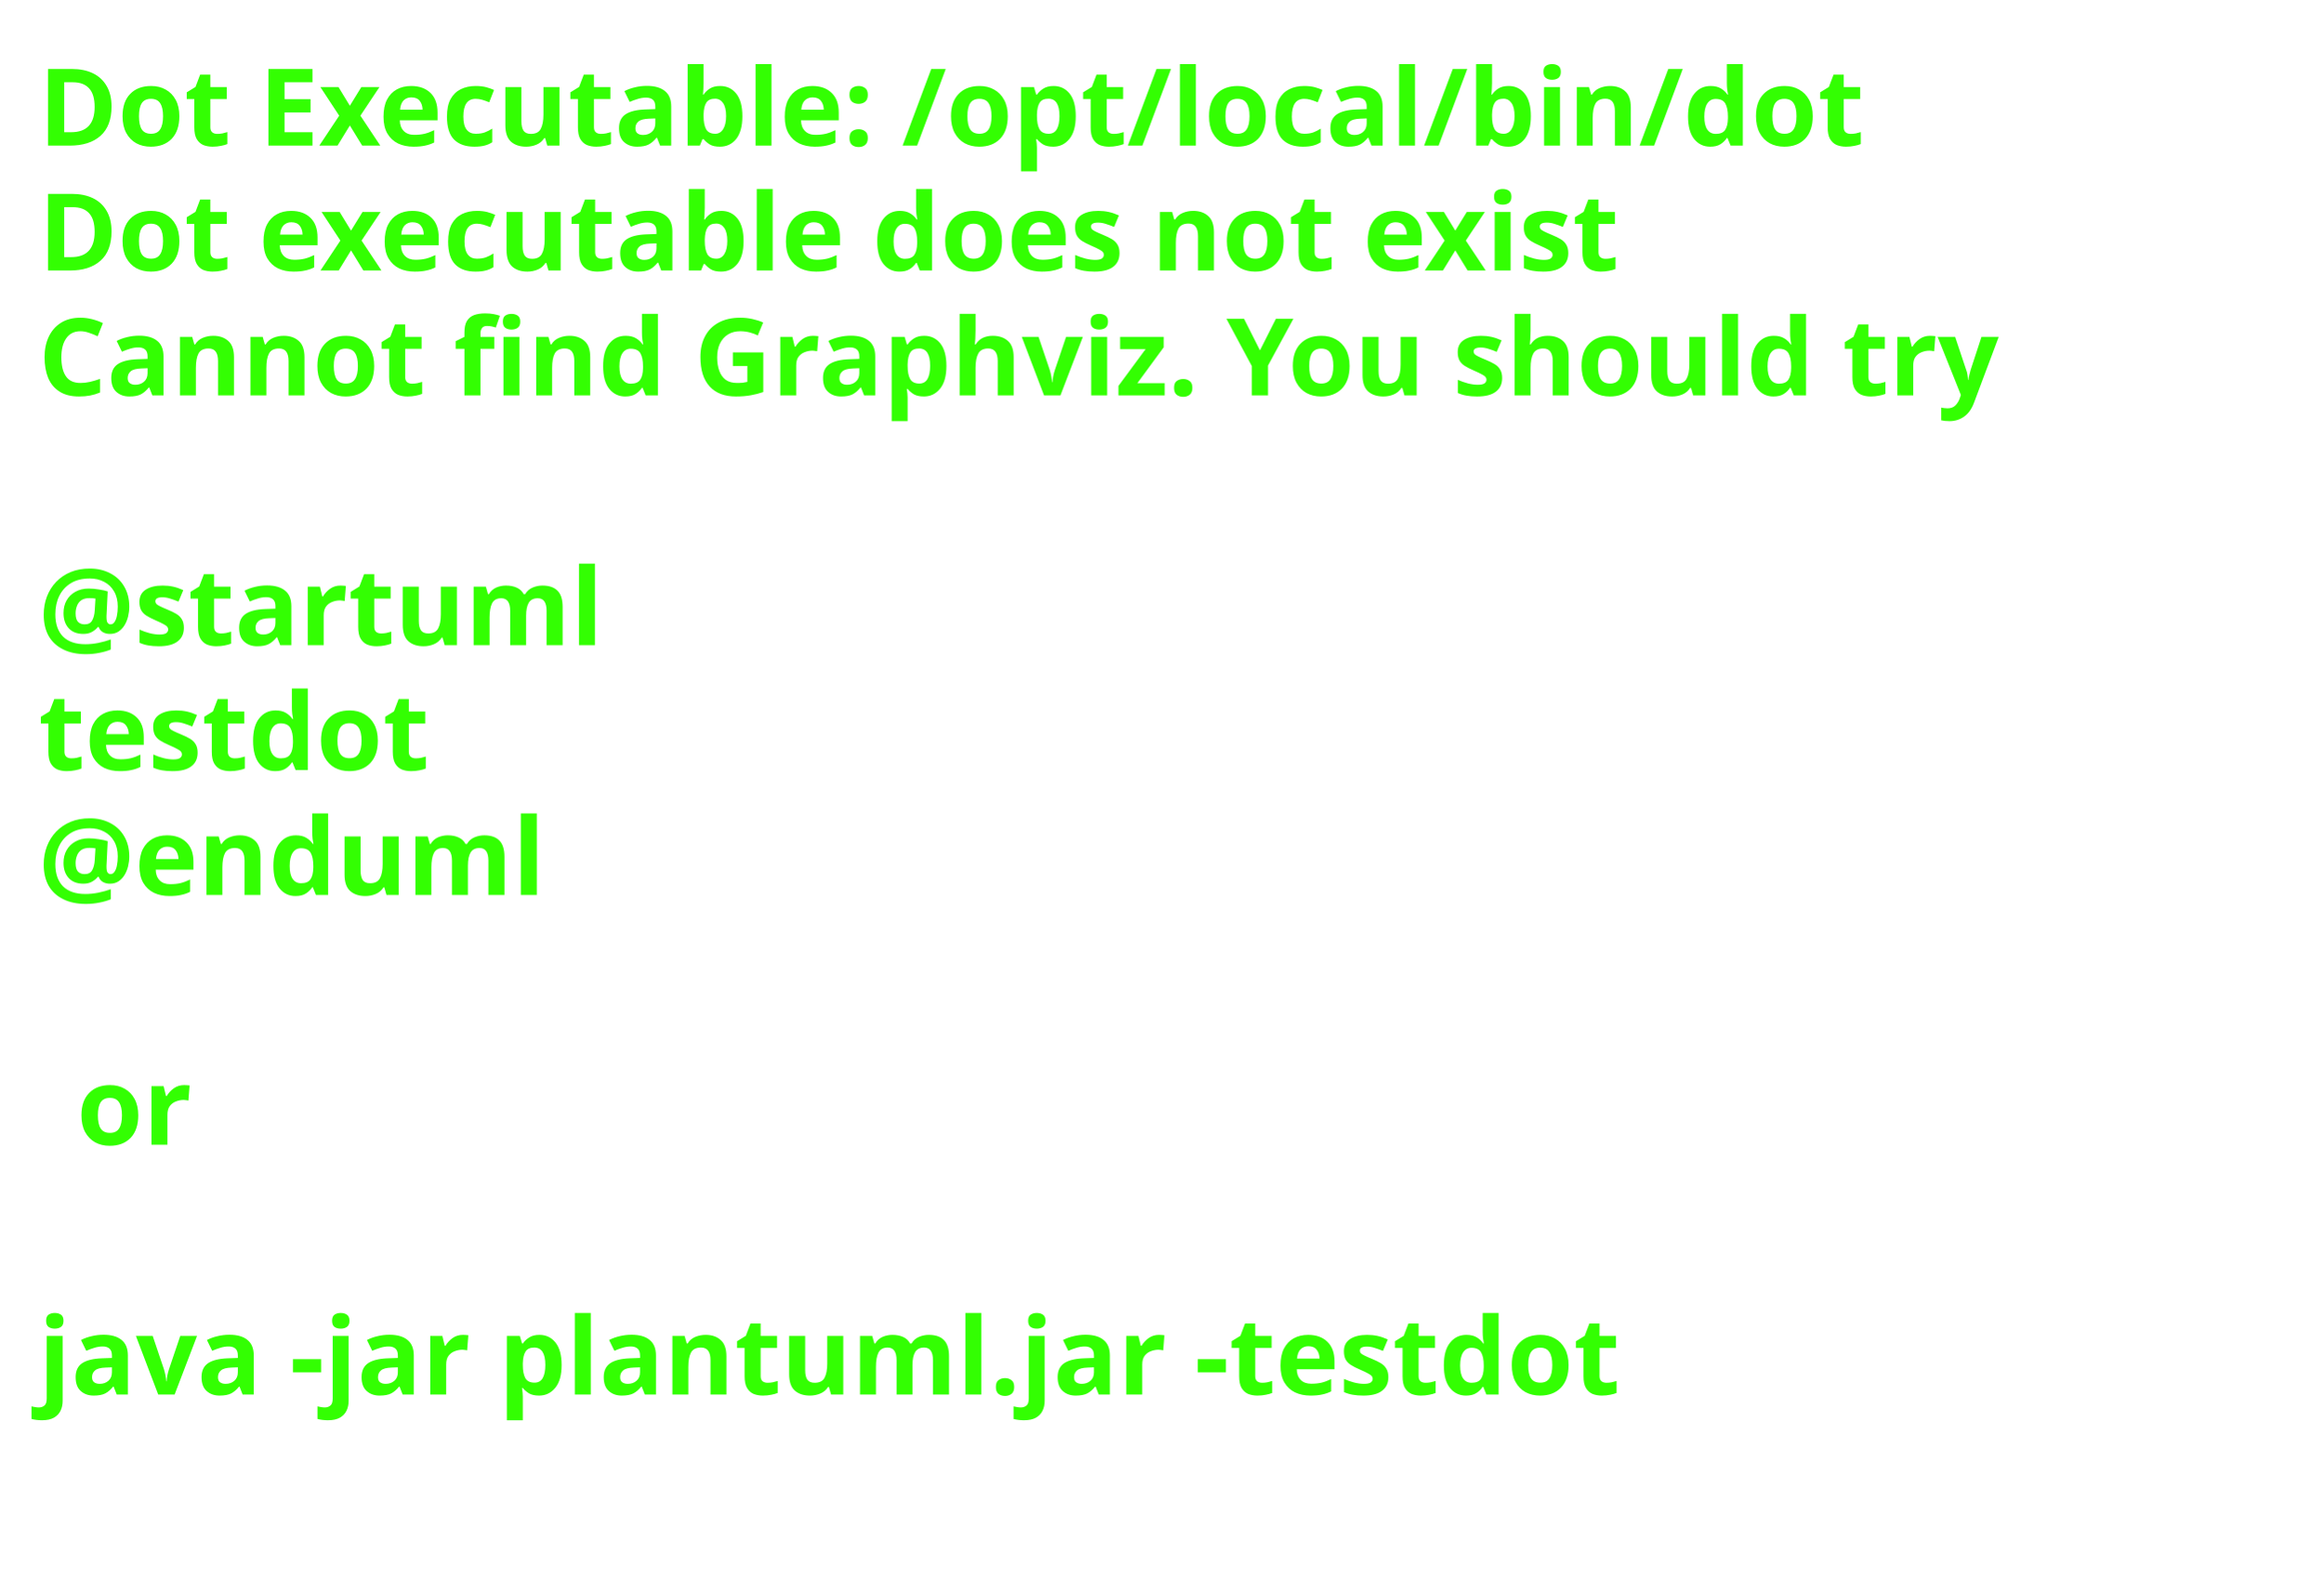
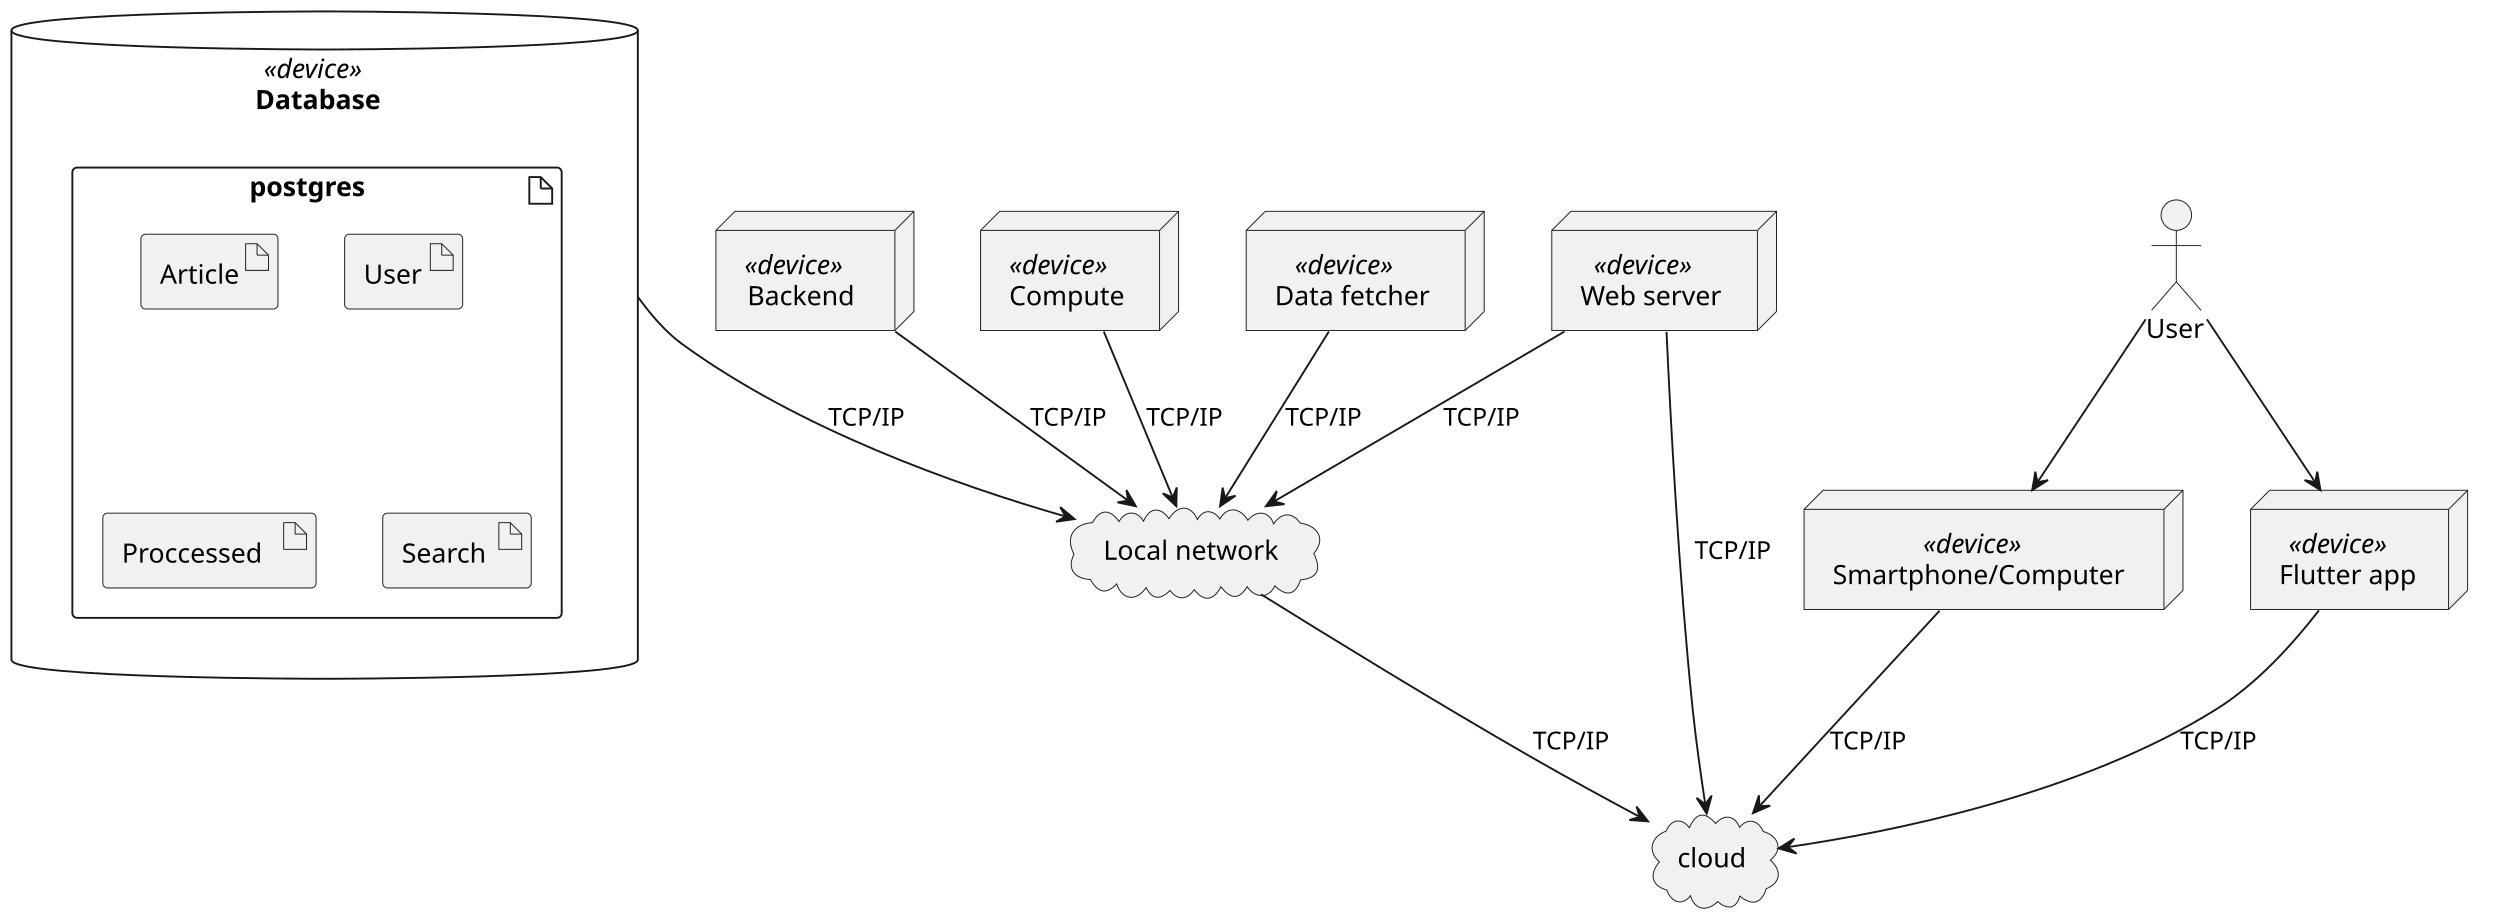
- <svg xmlns="http://www.w3.org/2000/svg" contentStyleType="text/css" height="206px" preserveAspectRatio="none" style="width:303px;height:206px;background:#FFFFFF;" version="1.1" viewBox="0 0 303 206" width="303px" zoomAndPan="magnify">
+ <svg xmlns="http://www.w3.org/2000/svg" contentStyleType="text/css" height="485px" preserveAspectRatio="none" style="width:1313px;height:485px;background:#FFFFFF;" version="1.1" viewBox="0 0 1313 485" width="1313px" zoomAndPan="magnify">
  <defs />
  <g>
-     <text fill="#33FF02" font-family="sans-serif" font-size="14" font-weight="bold" lengthAdjust="spacing" textLength="261" x="5" y="19">Dot Executable: /opt/local/bin/dot</text>
-     <text fill="#33FF02" font-family="sans-serif" font-size="14" font-weight="bold" lengthAdjust="spacing" textLength="237" x="5" y="35.297">Dot executable does not exist</text>
-     <text fill="#33FF02" font-family="sans-serif" font-size="14" font-weight="bold" lengthAdjust="spacing" textLength="291" x="5" y="51.594">Cannot find Graphviz. You should try</text>
-     <text fill="#33FF02" font-family="sans-serif" font-size="14" font-weight="bold" lengthAdjust="spacing" textLength="5" x="5" y="67.891"> </text>
-     <text fill="#33FF02" font-family="sans-serif" font-size="14" font-weight="bold" lengthAdjust="spacing" textLength="79" x="5" y="84.188">@startuml</text>
-     <text fill="#33FF02" font-family="sans-serif" font-size="14" font-weight="bold" lengthAdjust="spacing" textLength="57" x="5" y="100.484">testdot</text>
-     <text fill="#33FF02" font-family="sans-serif" font-size="14" font-weight="bold" lengthAdjust="spacing" textLength="72" x="5" y="116.781">@enduml</text>
-     <text fill="#33FF02" font-family="sans-serif" font-size="14" font-weight="bold" lengthAdjust="spacing" textLength="5" x="5" y="133.078"> </text>
-     <text fill="#33FF02" font-family="sans-serif" font-size="14" font-weight="bold" lengthAdjust="spacing" textLength="17" x="10" y="149.375">or</text>
-     <text fill="#33FF02" font-family="sans-serif" font-size="14" font-weight="bold" lengthAdjust="spacing" textLength="5" x="5" y="165.672"> </text>
-     <text fill="#33FF02" font-family="sans-serif" font-size="14" font-weight="bold" lengthAdjust="spacing" textLength="227" x="5" y="181.969">java -jar plantuml.jar -testdot</text>
-     <text fill="#33FF02" font-family="sans-serif" font-size="14" font-weight="bold" lengthAdjust="spacing" textLength="5" x="5" y="198.266"> </text>
+     <g id="cluster_db">
+       <path d="M6,16 C6,6 170.5,6 170.5,6 C170.5,6 335,6 335,16 L335,346.5 C335,356.5 170.5,356.5 170.5,356.5 C170.5,356.5 6,356.5 6,346.5 L6,16 " fill="none" style="stroke:#181818;stroke-width:1.0;" />
+       <path d="M6,16 C6,26 170.5,26 170.5,26 C170.5,26 335,26 335,16 " fill="none" style="stroke:#181818;stroke-width:1.0;" />
+       <text fill="#000000" font-family="sans-serif" font-size="14" font-style="italic" lengthAdjust="spacing" textLength="64" x="138.5" y="40.995">«device»</text>
+       <text fill="#000000" font-family="sans-serif" font-size="14" font-weight="bold" lengthAdjust="spacing" textLength="73" x="134" y="57.292">Database</text>
+     </g>
+     <g id="cluster_postgres">
+       <rect fill="none" height="236.5" rx="2.5" ry="2.5" style="stroke:#181818;stroke-width:1.0;" width="257" x="38" y="88" />
+       <polygon fill="none" points="278,93,278,107,290,107,290,99,284,93,278,93" style="stroke:#181818;stroke-width:1.0;" />
+       <line style="stroke:#181818;stroke-width:1.0;" x1="284" x2="284" y1="93" y2="99" />
+       <line style="stroke:#181818;stroke-width:1.0;" x1="290" x2="284" y1="99" y2="99" />
+       <text fill="#000000" font-family="sans-serif" font-size="14" font-weight="bold" lengthAdjust="spacing" textLength="71" x="131" y="102.995">postgres</text>
+     </g>
+     <g id="elem_backend">
+       <polygon fill="#F1F1F1" points="376,121,386,111,480,111,480,163.594,470,173.594,376,173.594,376,121" style="stroke:#181818;stroke-width:0.5;" />
+       <line style="stroke:#181818;stroke-width:0.5;" x1="470" x2="480" y1="121" y2="111" />
+       <line style="stroke:#181818;stroke-width:0.5;" x1="376" x2="470" y1="121" y2="121" />
+       <line style="stroke:#181818;stroke-width:0.5;" x1="470" x2="470" y1="121" y2="173.594" />
+       <text fill="#000000" font-family="sans-serif" font-size="14" font-style="italic" lengthAdjust="spacing" textLength="64" x="391" y="143.995">«device»</text>
+       <text fill="#000000" font-family="sans-serif" font-size="14" lengthAdjust="spacing" textLength="61" x="392.5" y="160.292">Backend</text>
+     </g>
+     <g id="elem_compute">
+       <polygon fill="#F1F1F1" points="515,121,525,111,619,111,619,163.594,609,173.594,515,173.594,515,121" style="stroke:#181818;stroke-width:0.5;" />
+       <line style="stroke:#181818;stroke-width:0.5;" x1="609" x2="619" y1="121" y2="111" />
+       <line style="stroke:#181818;stroke-width:0.5;" x1="515" x2="609" y1="121" y2="121" />
+       <line style="stroke:#181818;stroke-width:0.5;" x1="609" x2="609" y1="121" y2="173.594" />
+       <text fill="#000000" font-family="sans-serif" font-size="14" font-style="italic" lengthAdjust="spacing" textLength="64" x="530" y="143.995">«device»</text>
+       <text fill="#000000" font-family="sans-serif" font-size="14" lengthAdjust="spacing" textLength="64" x="530" y="160.292">Compute</text>
+     </g>
+     <g id="elem_local_network">
+       <path d="M573.792,274.467 C577.855,266.935 583.118,267.424 587.73,273.921 C590.991,268.118 597.144,267.905 600.584,273.723 C603.856,266.308 609.309,265.996 613.96,272.386 C618.354,265.416 625.021,264.508 628.93,272.859 C631.864,267.095 637.417,267.773 640.638,272.54 C644.998,265.194 651.689,267.041 655.386,273.262 C659.583,267.995 666.446,267.954 668.904,275.149 C672.765,269.238 678.684,268.632 682.9,274.735 C691.423,275.817 696.947,282.724 689.988,290.686 C693.821,298.407 692.716,303.551 683.08,304.574 C680.192,312.752 675.65,313.473 669.538,307.704 C666.092,314.997 658.858,313.864 655.013,308.15 C650.448,315.689 645.841,314.152 641.218,308.208 C637.508,315.305 632.388,316.469 627.217,309.68 C623.557,315.106 618.553,315.523 614.509,310.13 C609.747,314.871 605.319,315.37 601.943,308.616 C597.04,315.957 589.341,315.386 586.462,306.666 C580.58,312.952 576.382,310.712 572.618,304.348 C564.735,303.984 560.045,299.11 564.064,291.075 C559.161,281.916 564.199,275.136 573.792,274.467 " fill="#F1F1F1" style="stroke:#181818;stroke-width:0.5;" />
+       <text fill="#000000" font-family="sans-serif" font-size="14" lengthAdjust="spacing" textLength="95" x="579.5" y="293.995">Local network</text>
+     </g>
+     <g id="elem_Article">
+       <rect fill="#F1F1F1" height="39.297" rx="2.5" ry="2.5" style="stroke:#181818;stroke-width:0.5;" width="72" x="74" y="123" />
+       <polygon fill="#F1F1F1" points="129,128,129,142,141,142,141,134,135,128,129,128" style="stroke:#181818;stroke-width:0.5;" />
+       <line style="stroke:#181818;stroke-width:0.5;" x1="135" x2="135" y1="128" y2="134" />
+       <line style="stroke:#181818;stroke-width:0.5;" x1="141" x2="135" y1="134" y2="134" />
+       <text fill="#000000" font-family="sans-serif" font-size="14" lengthAdjust="spacing" textLength="42" x="84" y="148.995">Article</text>
+     </g>
+     <g id="elem_User">
+       <rect fill="#F1F1F1" height="39.297" rx="2.5" ry="2.5" style="stroke:#181818;stroke-width:0.5;" width="62" x="181" y="123" />
+       <polygon fill="#F1F1F1" points="226,128,226,142,238,142,238,134,232,128,226,128" style="stroke:#181818;stroke-width:0.5;" />
+       <line style="stroke:#181818;stroke-width:0.5;" x1="232" x2="232" y1="128" y2="134" />
+       <line style="stroke:#181818;stroke-width:0.5;" x1="238" x2="232" y1="134" y2="134" />
+       <text fill="#000000" font-family="sans-serif" font-size="14" lengthAdjust="spacing" textLength="32" x="191" y="148.995">User</text>
+     </g>
+     <g id="elem_Proccessed">
+       <rect fill="#F1F1F1" height="39.297" rx="2.5" ry="2.5" style="stroke:#181818;stroke-width:0.5;" width="112" x="54" y="269.5" />
+       <polygon fill="#F1F1F1" points="149,274.5,149,288.5,161,288.5,161,280.5,155,274.5,149,274.5" style="stroke:#181818;stroke-width:0.5;" />
+       <line style="stroke:#181818;stroke-width:0.5;" x1="155" x2="155" y1="274.5" y2="280.5" />
+       <line style="stroke:#181818;stroke-width:0.5;" x1="161" x2="155" y1="280.5" y2="280.5" />
+       <text fill="#000000" font-family="sans-serif" font-size="14" lengthAdjust="spacing" textLength="82" x="64" y="295.495">Proccessed</text>
+     </g>
+     <g id="elem_Search">
+       <rect fill="#F1F1F1" height="39.297" rx="2.5" ry="2.5" style="stroke:#181818;stroke-width:0.5;" width="78" x="201" y="269.5" />
+       <polygon fill="#F1F1F1" points="262,274.5,262,288.5,274,288.5,274,280.5,268,274.5,262,274.5" style="stroke:#181818;stroke-width:0.5;" />
+       <line style="stroke:#181818;stroke-width:0.5;" x1="268" x2="268" y1="274.5" y2="280.5" />
+       <line style="stroke:#181818;stroke-width:0.5;" x1="274" x2="268" y1="280.5" y2="280.5" />
+       <text fill="#000000" font-family="sans-serif" font-size="14" lengthAdjust="spacing" textLength="48" x="211" y="295.495">Search</text>
+     </g>
+     <g id="elem_app">
+       <polygon fill="#F1F1F1" points="1182,267.5,1192,257.5,1296,257.5,1296,310.094,1286,320.094,1182,320.094,1182,267.5" style="stroke:#181818;stroke-width:0.5;" />
+       <line style="stroke:#181818;stroke-width:0.5;" x1="1286" x2="1296" y1="267.5" y2="257.5" />
+       <line style="stroke:#181818;stroke-width:0.5;" x1="1182" x2="1286" y1="267.5" y2="267.5" />
+       <line style="stroke:#181818;stroke-width:0.5;" x1="1286" x2="1286" y1="267.5" y2="320.094" />
+       <text fill="#000000" font-family="sans-serif" font-size="14" font-style="italic" lengthAdjust="spacing" textLength="64" x="1202" y="290.495">«device»</text>
+       <text fill="#000000" font-family="sans-serif" font-size="14" lengthAdjust="spacing" textLength="74" x="1197" y="306.792">Flutter app</text>
+     </g>
+     <g id="elem_crawler">
+       <polygon fill="#F1F1F1" points="654.5,121,664.5,111,779.5,111,779.5,163.594,769.5,173.594,654.5,173.594,654.5,121" style="stroke:#181818;stroke-width:0.5;" />
+       <line style="stroke:#181818;stroke-width:0.5;" x1="769.5" x2="779.5" y1="121" y2="111" />
+       <line style="stroke:#181818;stroke-width:0.5;" x1="654.5" x2="769.5" y1="121" y2="121" />
+       <line style="stroke:#181818;stroke-width:0.5;" x1="769.5" x2="769.5" y1="121" y2="173.594" />
+       <text fill="#000000" font-family="sans-serif" font-size="14" font-style="italic" lengthAdjust="spacing" textLength="64" x="680" y="143.995">«device»</text>
+       <text fill="#000000" font-family="sans-serif" font-size="14" lengthAdjust="spacing" textLength="85" x="669.5" y="160.292">Data fetcher</text>
+     </g>
+     <g id="elem__cloud">
+       <path d="M875.095,436.502 C877.456,430.403 883.164,429.204 887.234,434.716 C890.876,426.821 895.116,425.805 901.08,432.513 C905.393,427.493 911.115,428.077 913.592,434.517 C918.155,429.167 923.458,430.892 926.061,436.707 C933.778,438.903 936.946,445.877 929.802,451.765 C935.766,457.077 935.583,463.509 927.605,466.781 C925.048,474.929 919.928,475.693 913.713,470.627 C911.902,477.68 906.797,477.774 902.171,473.491 C897.094,478.622 890.122,478.487 887.874,470.425 C883.073,476.499 877.449,473.297 875.431,467.507 C866.931,464.98 866.3,458.833 871.505,452.677 C864.864,446.792 867.447,439.216 875.095,436.502 " fill="#F1F1F1" style="stroke:#181818;stroke-width:0.5;" />
+       <text fill="#000000" font-family="sans-serif" font-size="14" lengthAdjust="spacing" textLength="38" x="881" y="455.495">cloud</text>
+     </g>
+     <g id="elem_appweb">
+       <polygon fill="#F1F1F1" points="815,121,825,111,933,111,933,163.594,923,173.594,815,173.594,815,121" style="stroke:#181818;stroke-width:0.5;" />
+       <line style="stroke:#181818;stroke-width:0.5;" x1="923" x2="933" y1="121" y2="111" />
+       <line style="stroke:#181818;stroke-width:0.5;" x1="815" x2="923" y1="121" y2="121" />
+       <line style="stroke:#181818;stroke-width:0.5;" x1="923" x2="923" y1="121" y2="173.594" />
+       <text fill="#000000" font-family="sans-serif" font-size="14" font-style="italic" lengthAdjust="spacing" textLength="64" x="837" y="143.995">«device»</text>
+       <text fill="#000000" font-family="sans-serif" font-size="14" lengthAdjust="spacing" textLength="78" x="830" y="160.292">Web server</text>
+     </g>
+     <g id="elem_smartdevice">
+       <polygon fill="#F1F1F1" points="947.5,267.5,957.5,257.5,1146.5,257.5,1146.5,310.094,1136.5,320.094,947.5,320.094,947.5,267.5" style="stroke:#181818;stroke-width:0.5;" />
+       <line style="stroke:#181818;stroke-width:0.5;" x1="1136.5" x2="1146.5" y1="267.5" y2="257.5" />
+       <line style="stroke:#181818;stroke-width:0.5;" x1="947.5" x2="1136.5" y1="267.5" y2="267.5" />
+       <line style="stroke:#181818;stroke-width:0.5;" x1="1136.5" x2="1136.5" y1="267.5" y2="320.094" />
+       <text fill="#000000" font-family="sans-serif" font-size="14" font-style="italic" lengthAdjust="spacing" textLength="64" x="1010" y="290.495">«device»</text>
+       <text fill="#000000" font-family="sans-serif" font-size="14" lengthAdjust="spacing" textLength="159" x="962.5" y="306.792">Smartphone/Computer</text>
+     </g>
+     <g id="elem_user">
+       <ellipse cx="1143" cy="113" fill="#F1F1F1" rx="8" ry="8" style="stroke:#181818;stroke-width:0.5;" />
+       <path d="M1143,121 L1143,148 M1130,129 L1156,129 M1143,148 L1130,163 M1143,148 L1156,163 " fill="none" style="stroke:#181818;stroke-width:0.5;" />
+       <text fill="#000000" font-family="sans-serif" font-size="14" lengthAdjust="spacing" textLength="32" x="1127" y="177.495">User</text>
+     </g>
+     <g id="link_backend_local_network">
+       <path d="M470.2,174.14 C506.6,200.57 558.52,238.27 592.48,262.94 " fill="none" id="backend-to-local_network" style="stroke:#181818;stroke-width:1.0;" />
+       <polygon fill="#181818" points="596.53,265.88,591.588,257.361,592.481,262.947,586.895,263.84,596.53,265.88" style="stroke:#181818;stroke-width:1.0;" />
+       <text fill="#000000" font-family="sans-serif" font-size="13" lengthAdjust="spacing" textLength="39" x="541" y="223.567">TCP/IP</text>
+     </g>
+     <g id="link_compute_local_network">
+       <path d="M579.72,174.14 C590.43,199.93 605.59,236.44 615.83,261.11 " fill="none" id="compute-to-local_network" style="stroke:#181818;stroke-width:1.0;" />
+       <polygon fill="#181818" points="617.81,265.88,618.056,256.034,615.894,261.262,610.667,259.1,617.81,265.88" style="stroke:#181818;stroke-width:1.0;" />
+       <text fill="#000000" font-family="sans-serif" font-size="13" lengthAdjust="spacing" textLength="39" x="602" y="223.567">TCP/IP</text>
+     </g>
+     <g id="link_crawler_local_network">
+       <path d="M697.91,174.14 C681.79,200.04 658.92,236.75 643.56,261.42 " fill="none" id="crawler-to-local_network" style="stroke:#181818;stroke-width:1.0;" />
+       <polygon fill="#181818" points="640.78,265.88,648.934,260.356,643.424,261.636,642.143,256.126,640.78,265.88" style="stroke:#181818;stroke-width:1.0;" />
+       <text fill="#000000" font-family="sans-serif" font-size="13" lengthAdjust="spacing" textLength="39" x="675" y="223.567">TCP/IP</text>
+     </g>
+     <g id="link_user_app">
+       <path d="M1159.07,167.69 C1174.56,191 1198.17,226.54 1215.72,252.96 " fill="none" id="user-to-app" style="stroke:#181818;stroke-width:1.0;" />
+       <polygon fill="#181818" points="1218.7,257.44,1217.036,247.733,1215.927,253.28,1210.38,252.17,1218.7,257.44" style="stroke:#181818;stroke-width:1.0;" />
+     </g>
+     <g id="link_user_smartdevice">
+       <path d="M1126.93,167.69 C1111.44,191 1087.83,226.54 1070.28,252.96 " fill="none" id="user-to-smartdevice" style="stroke:#181818;stroke-width:1.0;" />
+       <polygon fill="#181818" points="1067.3,257.44,1075.62,252.17,1070.073,253.28,1068.964,247.733,1067.3,257.44" style="stroke:#181818;stroke-width:1.0;" />
+     </g>
+     <g id="link_app__cloud">
+       <path d="M1217.89,320.59 C1204.35,338.1 1185.34,359.17 1164,372.5 C1092.22,417.34 993.25,437 939.17,444.86 " fill="none" id="app-to-_cloud" style="stroke:#181818;stroke-width:1.0;" />
+       <polygon fill="#181818" points="934.08,445.58,943.551,448.282,939.031,444.881,942.432,440.361,934.08,445.58" style="stroke:#181818;stroke-width:1.0;" />
+       <text fill="#000000" font-family="sans-serif" font-size="13" lengthAdjust="spacing" textLength="39" x="1145" y="393.567">TCP/IP</text>
+     </g>
+     <g id="link_smartdevice__cloud">
+       <path d="M1018.66,320.75 C991.19,350.56 949.99,395.26 924.07,423.39 " fill="none" id="smartdevice-to-_cloud" style="stroke:#181818;stroke-width:1.0;" />
+       <polygon fill="#181818" points="920.67,427.07,929.704,423.148,924.053,423.388,923.813,417.736,920.67,427.07" style="stroke:#181818;stroke-width:1.0;" />
+       <text fill="#000000" font-family="sans-serif" font-size="13" lengthAdjust="spacing" textLength="39" x="961" y="393.567">TCP/IP</text>
+     </g>
+     <g id="link_local_network__cloud">
+       <path d="M662.29,312.14 C697.8,334.25 754.27,368.95 804,397.5 C822.48,408.11 843.25,419.43 860.72,428.79 " fill="none" id="local_network-to-_cloud" style="stroke:#181818;stroke-width:1.0;" />
+       <polygon fill="#181818" points="865.56,431.38,859.516,423.604,861.153,429.019,855.738,430.656,865.56,431.38" style="stroke:#181818;stroke-width:1.0;" />
+       <text fill="#000000" font-family="sans-serif" font-size="13" lengthAdjust="spacing" textLength="39" x="805" y="393.567">TCP/IP</text>
+     </g>
+     <g id="link_appweb_local_network">
+       <path d="M821.62,174.14 C776.26,200.68 711.48,238.58 669.33,263.24 " fill="none" id="appweb-to-local_network" style="stroke:#181818;stroke-width:1.0;" />
+       <polygon fill="#181818" points="664.82,265.88,674.607,264.78,669.134,263.352,670.562,257.878,664.82,265.88" style="stroke:#181818;stroke-width:1.0;" />
+       <text fill="#000000" font-family="sans-serif" font-size="13" lengthAdjust="spacing" textLength="39" x="758" y="223.567">TCP/IP</text>
+     </g>
+     <g id="link_appweb__cloud">
+       <path d="M875.27,174.31 C877.25,218.34 881.64,301.76 889,372.5 C890.72,389.01 893.32,407.41 895.56,422.09 " fill="none" id="appweb-to-_cloud" style="stroke:#181818;stroke-width:1.0;" />
+       <polygon fill="#181818" points="896.37,427.32,898.961,417.818,895.613,422.378,891.053,419.029,896.37,427.32" style="stroke:#181818;stroke-width:1.0;" />
+       <text fill="#000000" font-family="sans-serif" font-size="13" lengthAdjust="spacing" textLength="39" x="890" y="293.567">TCP/IP</text>
+     </g>
+     <g id="link_db_local_network">
+       <path d="M335.03,155.901 C335.192,156.127 335.355,156.355 335.52,156.584 C335.85,157.043 336.189,157.507 336.535,157.977 C342.075,165.498 349.61,174.37 358,180.5 C419.31,225.27 501.84,254.62 559.25,271.16 " fill="none" id="db-to-local_network" style="stroke:#181818;stroke-width:1.0;" />
+       <polygon fill="#181818" points="564.38,272.63,556.82,266.317,559.571,271.26,554.629,274.011,564.38,272.63" style="stroke:#181818;stroke-width:1.0;" />
+       <text fill="#000000" font-family="sans-serif" font-size="13" lengthAdjust="spacing" textLength="39" x="435" y="223.567">TCP/IP</text>
+     </g>
  </g>
</svg>
